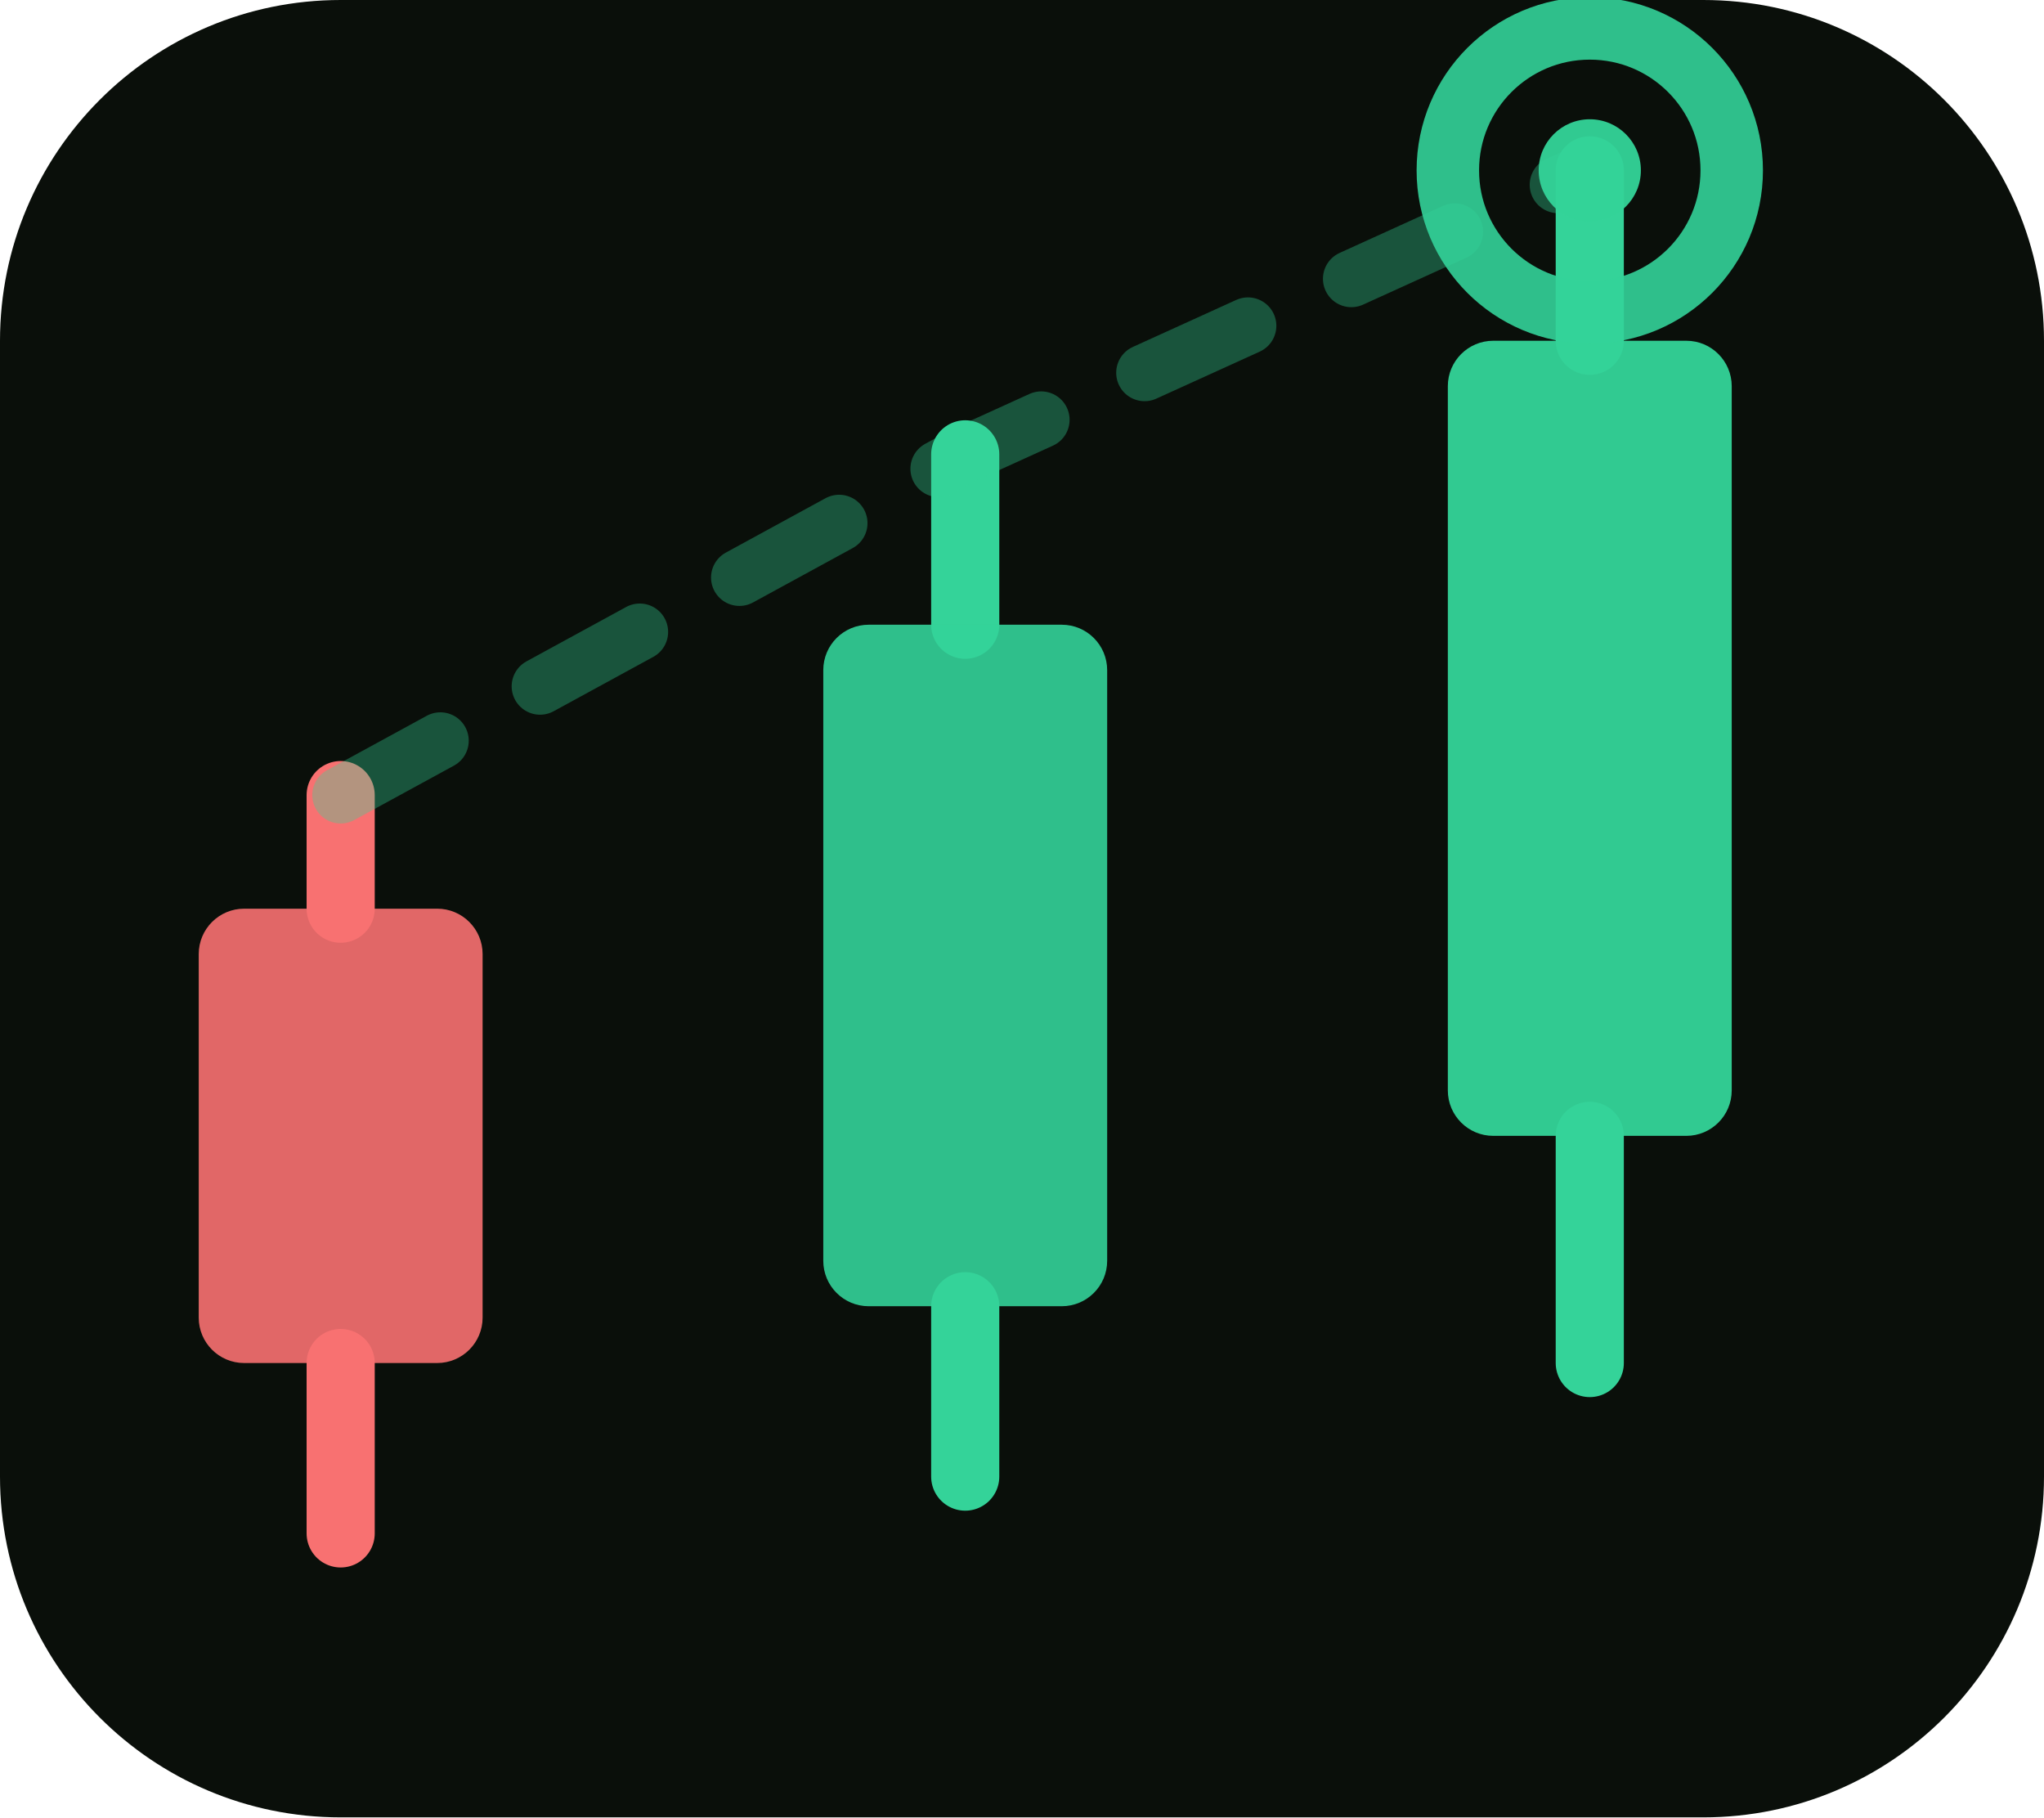
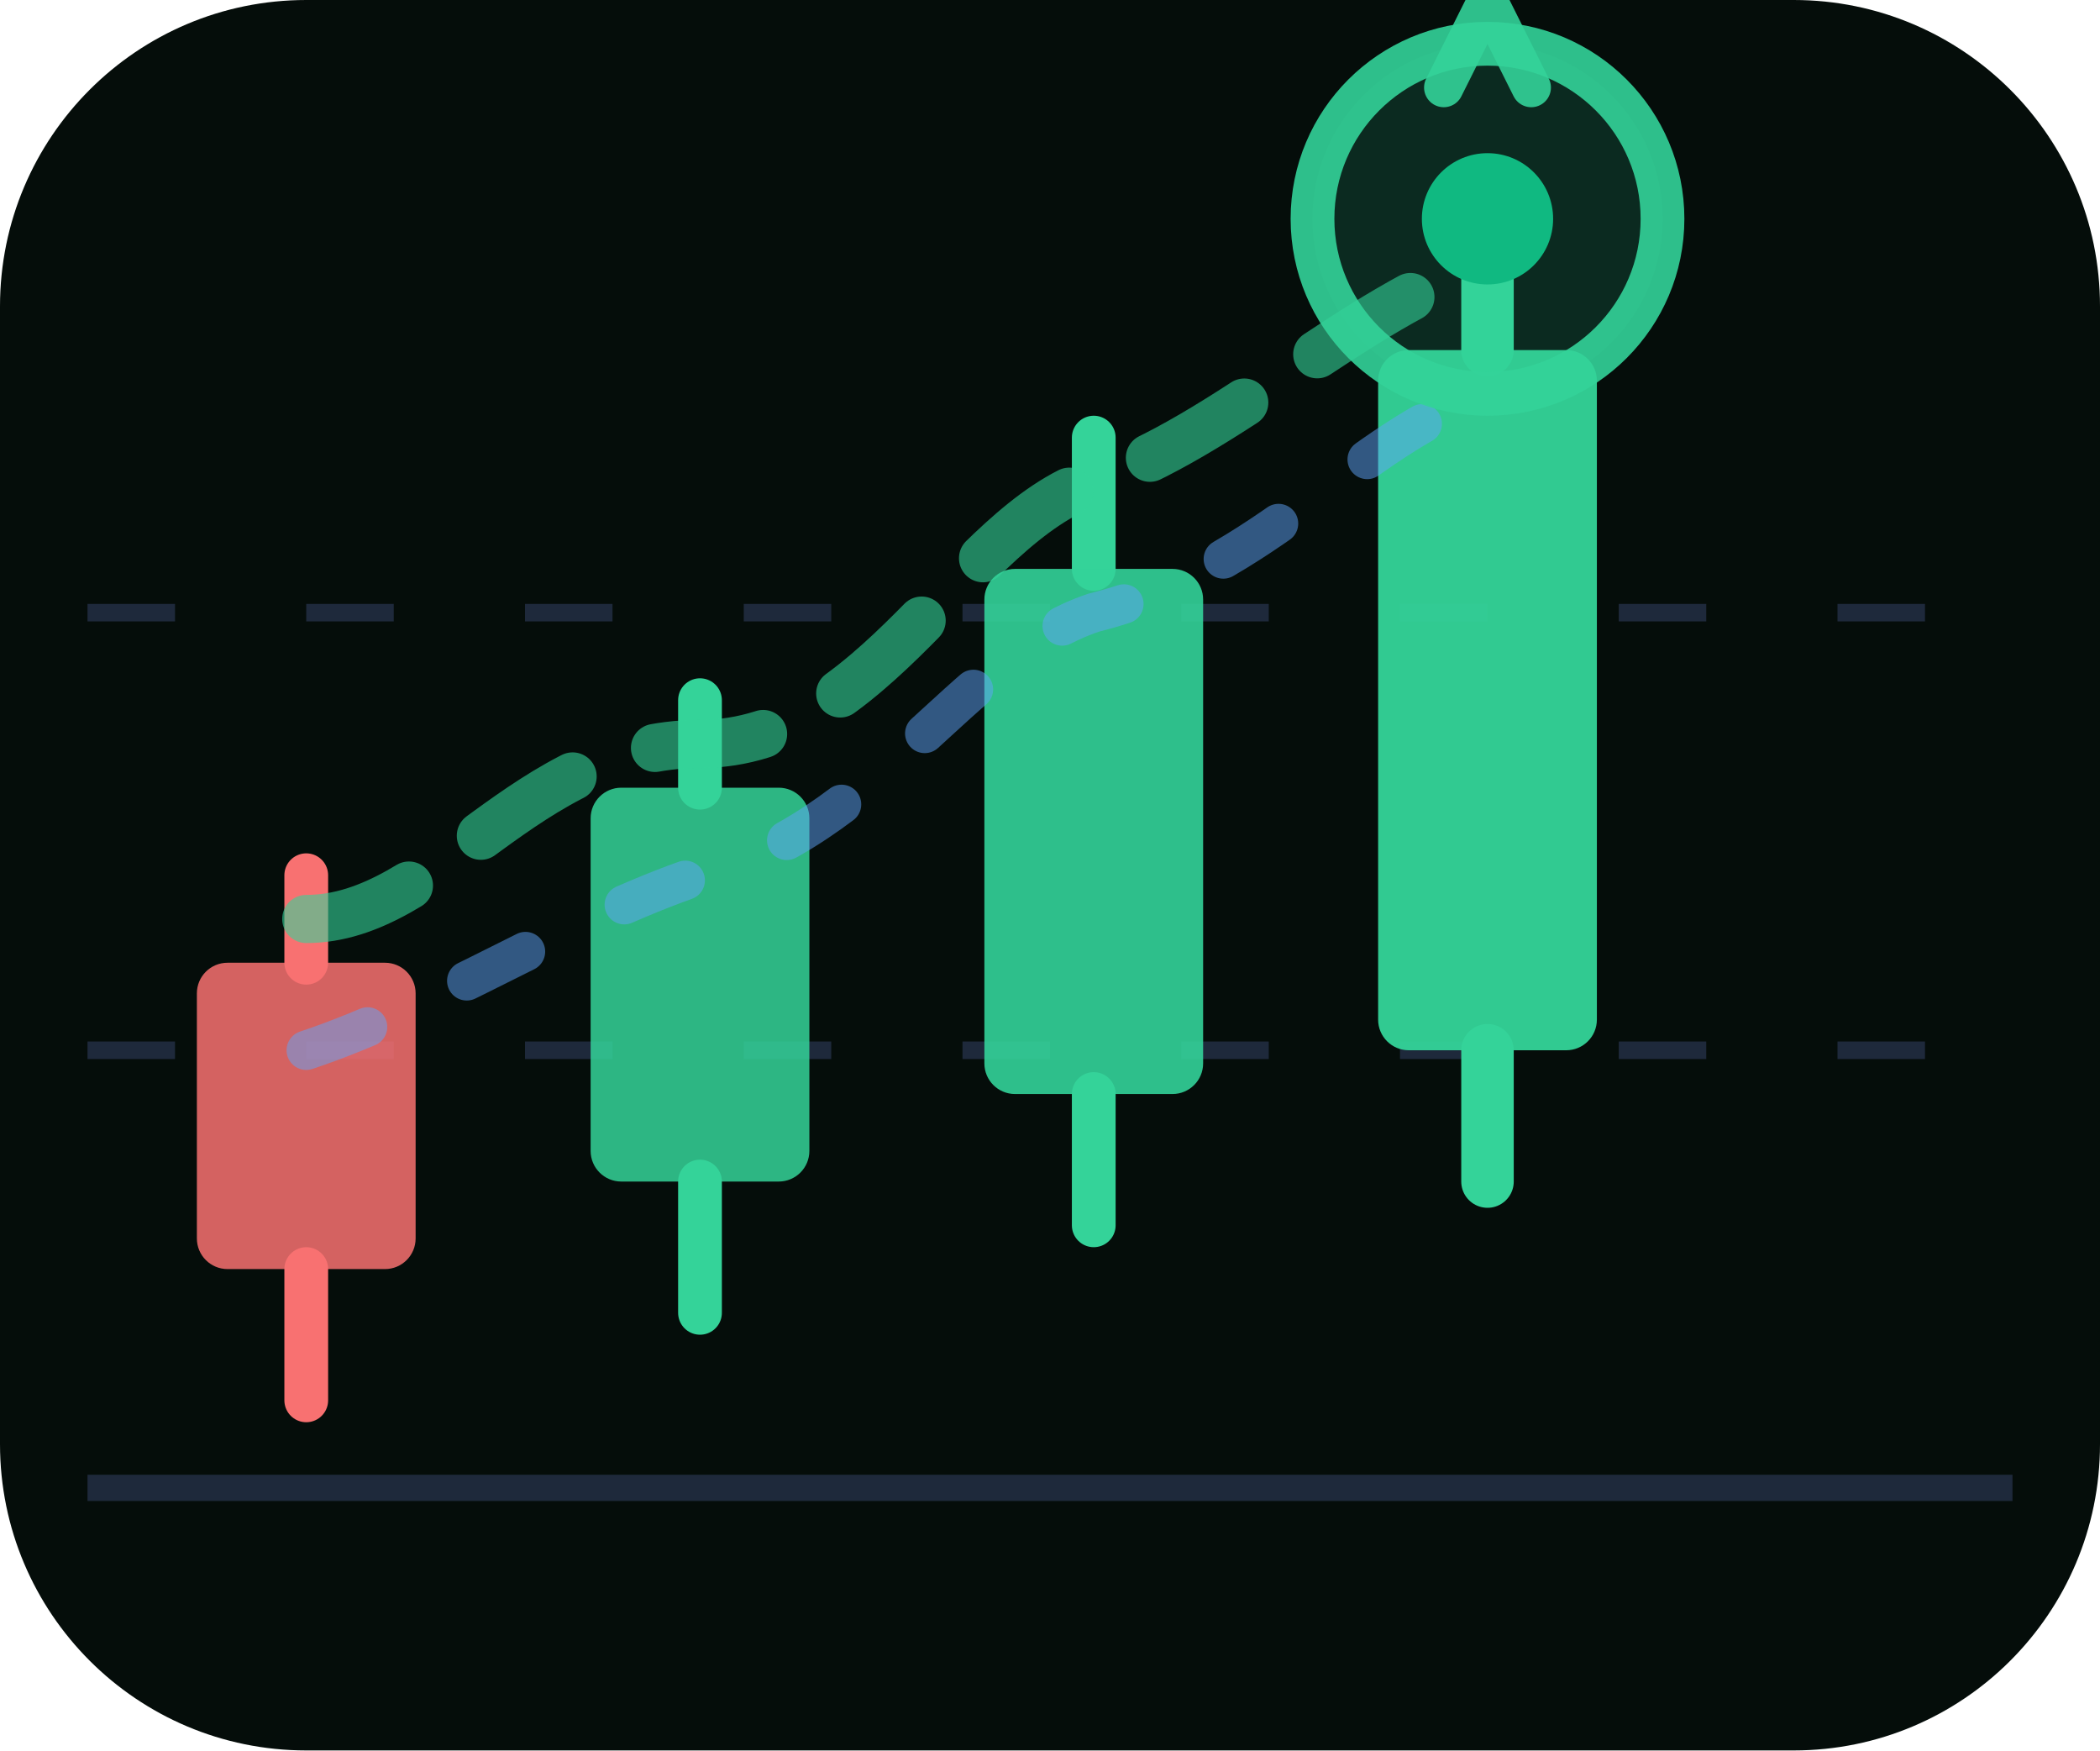
- <svg xmlns="http://www.w3.org/2000/svg" viewBox="0 0 36 32" fill="none">
-   <rect width="36" height="32" rx="6" fill="#0a0f0a" />
-   <line x1="6" y1="14" x2="6" y2="16" stroke="#f87171" stroke-width="1.2" stroke-linecap="round" />
-   <rect x="3.5" y="16" width="5" height="8" rx="0.8" fill="#f87171" fill-opacity="0.9" />
-   <line x1="6" y1="24" x2="6" y2="27" stroke="#f87171" stroke-width="1.2" stroke-linecap="round" />
-   <line x1="17" y1="8" x2="17" y2="11" stroke="#34d399" stroke-width="1.2" stroke-linecap="round" />
-   <rect x="14.5" y="11" width="5" height="12" rx="0.8" fill="#34d399" fill-opacity="0.9" />
-   <line x1="17" y1="23" x2="17" y2="26" stroke="#34d399" stroke-width="1.2" stroke-linecap="round" />
-   <line x1="28" y1="3" x2="28" y2="6" stroke="#34d399" stroke-width="1.2" stroke-linecap="round" />
-   <rect x="25.5" y="6" width="5" height="14" rx="0.8" fill="#34d399" fill-opacity="0.95" />
-   <line x1="28" y1="20" x2="28" y2="24" stroke="#34d399" stroke-width="1.2" stroke-linecap="round" />
-   <polyline points="6,14 17,8 28,3" stroke="#34d399" stroke-width="1" stroke-opacity="0.35" stroke-dasharray="2 2" stroke-linecap="round" />
-   <circle cx="28" cy="3" r="2.5" stroke="#34d399" stroke-width="1.1" stroke-opacity="0.9" fill="none" />
-   <circle cx="28" cy="3" r="0.9" fill="#34d399" fill-opacity="0.95" />
+ <svg xmlns="http://www.w3.org/2000/svg" viewBox="0 0 48 40" fill="none">
+   <rect width="48" height="40" rx="7" fill="#050d0a" />
+   <line x1="2" y1="34" x2="46" y2="34" stroke="#1e293b" stroke-width="0.6" />
+   <line x1="2" y1="24" x2="46" y2="24" stroke="#1e293b" stroke-width="0.4" stroke-dasharray="2 3" />
+   <line x1="2" y1="14" x2="46" y2="14" stroke="#1e293b" stroke-width="0.4" stroke-dasharray="2 3" />
+   <line x1="7" y1="20" x2="7" y2="22" stroke="#f87171" stroke-width="1" stroke-linecap="round" />
+   <rect x="4.5" y="22" width="5" height="7" rx="0.7" fill="#f87171" fill-opacity="0.85" />
+   <line x1="7" y1="29" x2="7" y2="32" stroke="#f87171" stroke-width="1" stroke-linecap="round" />
+   <line x1="16" y1="16" x2="16" y2="18" stroke="#34d399" stroke-width="1" stroke-linecap="round" />
+   <rect x="13.5" y="18" width="5" height="9" rx="0.7" fill="#34d399" fill-opacity="0.85" />
+   <line x1="16" y1="27" x2="16" y2="30" stroke="#34d399" stroke-width="1" stroke-linecap="round" />
+   <line x1="25" y1="10" x2="25" y2="13" stroke="#34d399" stroke-width="1" stroke-linecap="round" />
+   <rect x="22.5" y="13" width="5" height="12" rx="0.7" fill="#34d399" fill-opacity="0.9" />
+   <line x1="25" y1="25" x2="25" y2="28" stroke="#34d399" stroke-width="1" stroke-linecap="round" />
+   <line x1="34" y1="5" x2="34" y2="8" stroke="#34d399" stroke-width="1.2" stroke-linecap="round" />
+   <rect x="31.5" y="8" width="5" height="16" rx="0.7" fill="#34d399" fill-opacity="0.95" />
+   <line x1="34" y1="24" x2="34" y2="27" stroke="#34d399" stroke-width="1.2" stroke-linecap="round" />
+   <path d="M 7,21 C 10,21 12,17 16,17 C 20,17 22,12 25,11 C 28,10 31,7 34,6" stroke="#34d399" stroke-width="1.1" stroke-linecap="round" fill="none" stroke-opacity="0.6" stroke-dasharray="2.5 2" />
+   <path d="M 7,24 C 10,23 13,21 16,20 C 20,19 22,15 25,14 C 29,13 31,10 34,9" stroke="#60a5fa" stroke-width="0.9" stroke-linecap="round" fill="none" stroke-opacity="0.5" stroke-dasharray="1.5 2.5" />
+   <circle cx="34" cy="5" r="4" stroke="#34d399" stroke-width="1" fill="#34d399" fill-opacity="0.15" stroke-opacity="0.9" />
+   <circle cx="34" cy="5" r="1.5" fill="#10b981" fill-opacity="1" />
+   <path d="M 33,2 L 34,0 L 35,2" stroke="#34d399" stroke-width="0.9" stroke-linecap="round" stroke-linejoin="round" fill="none" stroke-opacity="0.9" />
</svg>
